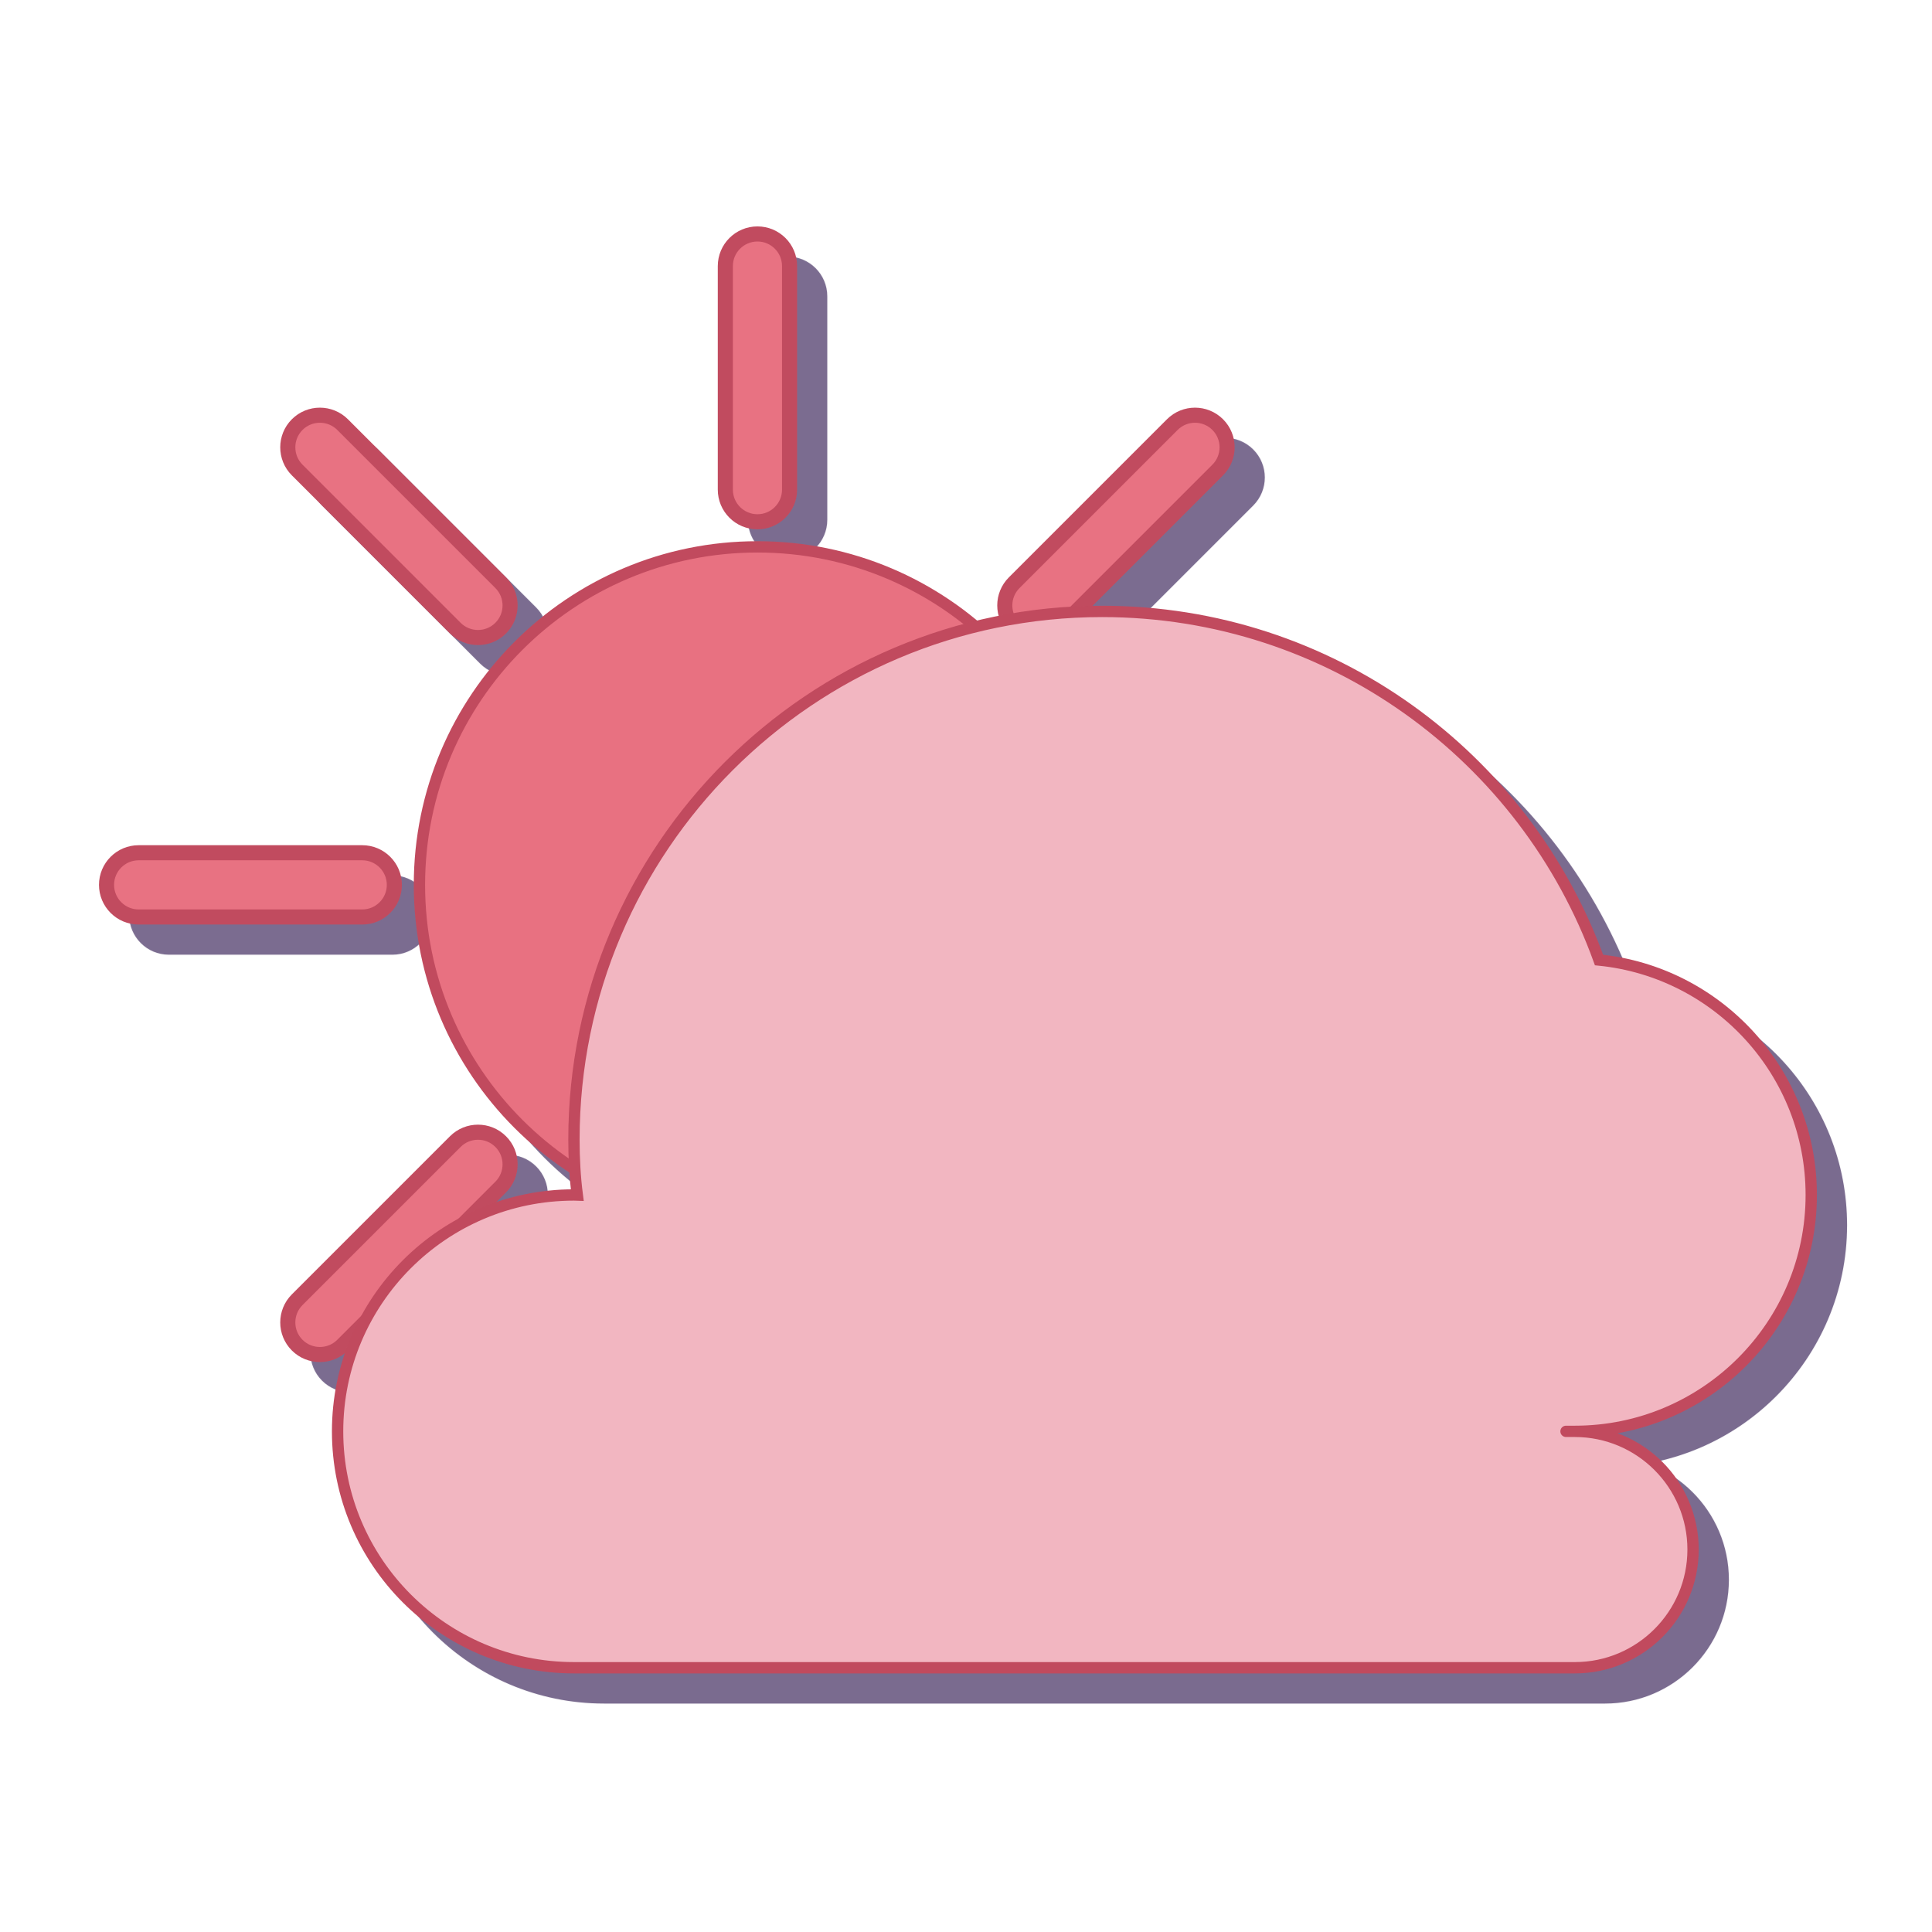
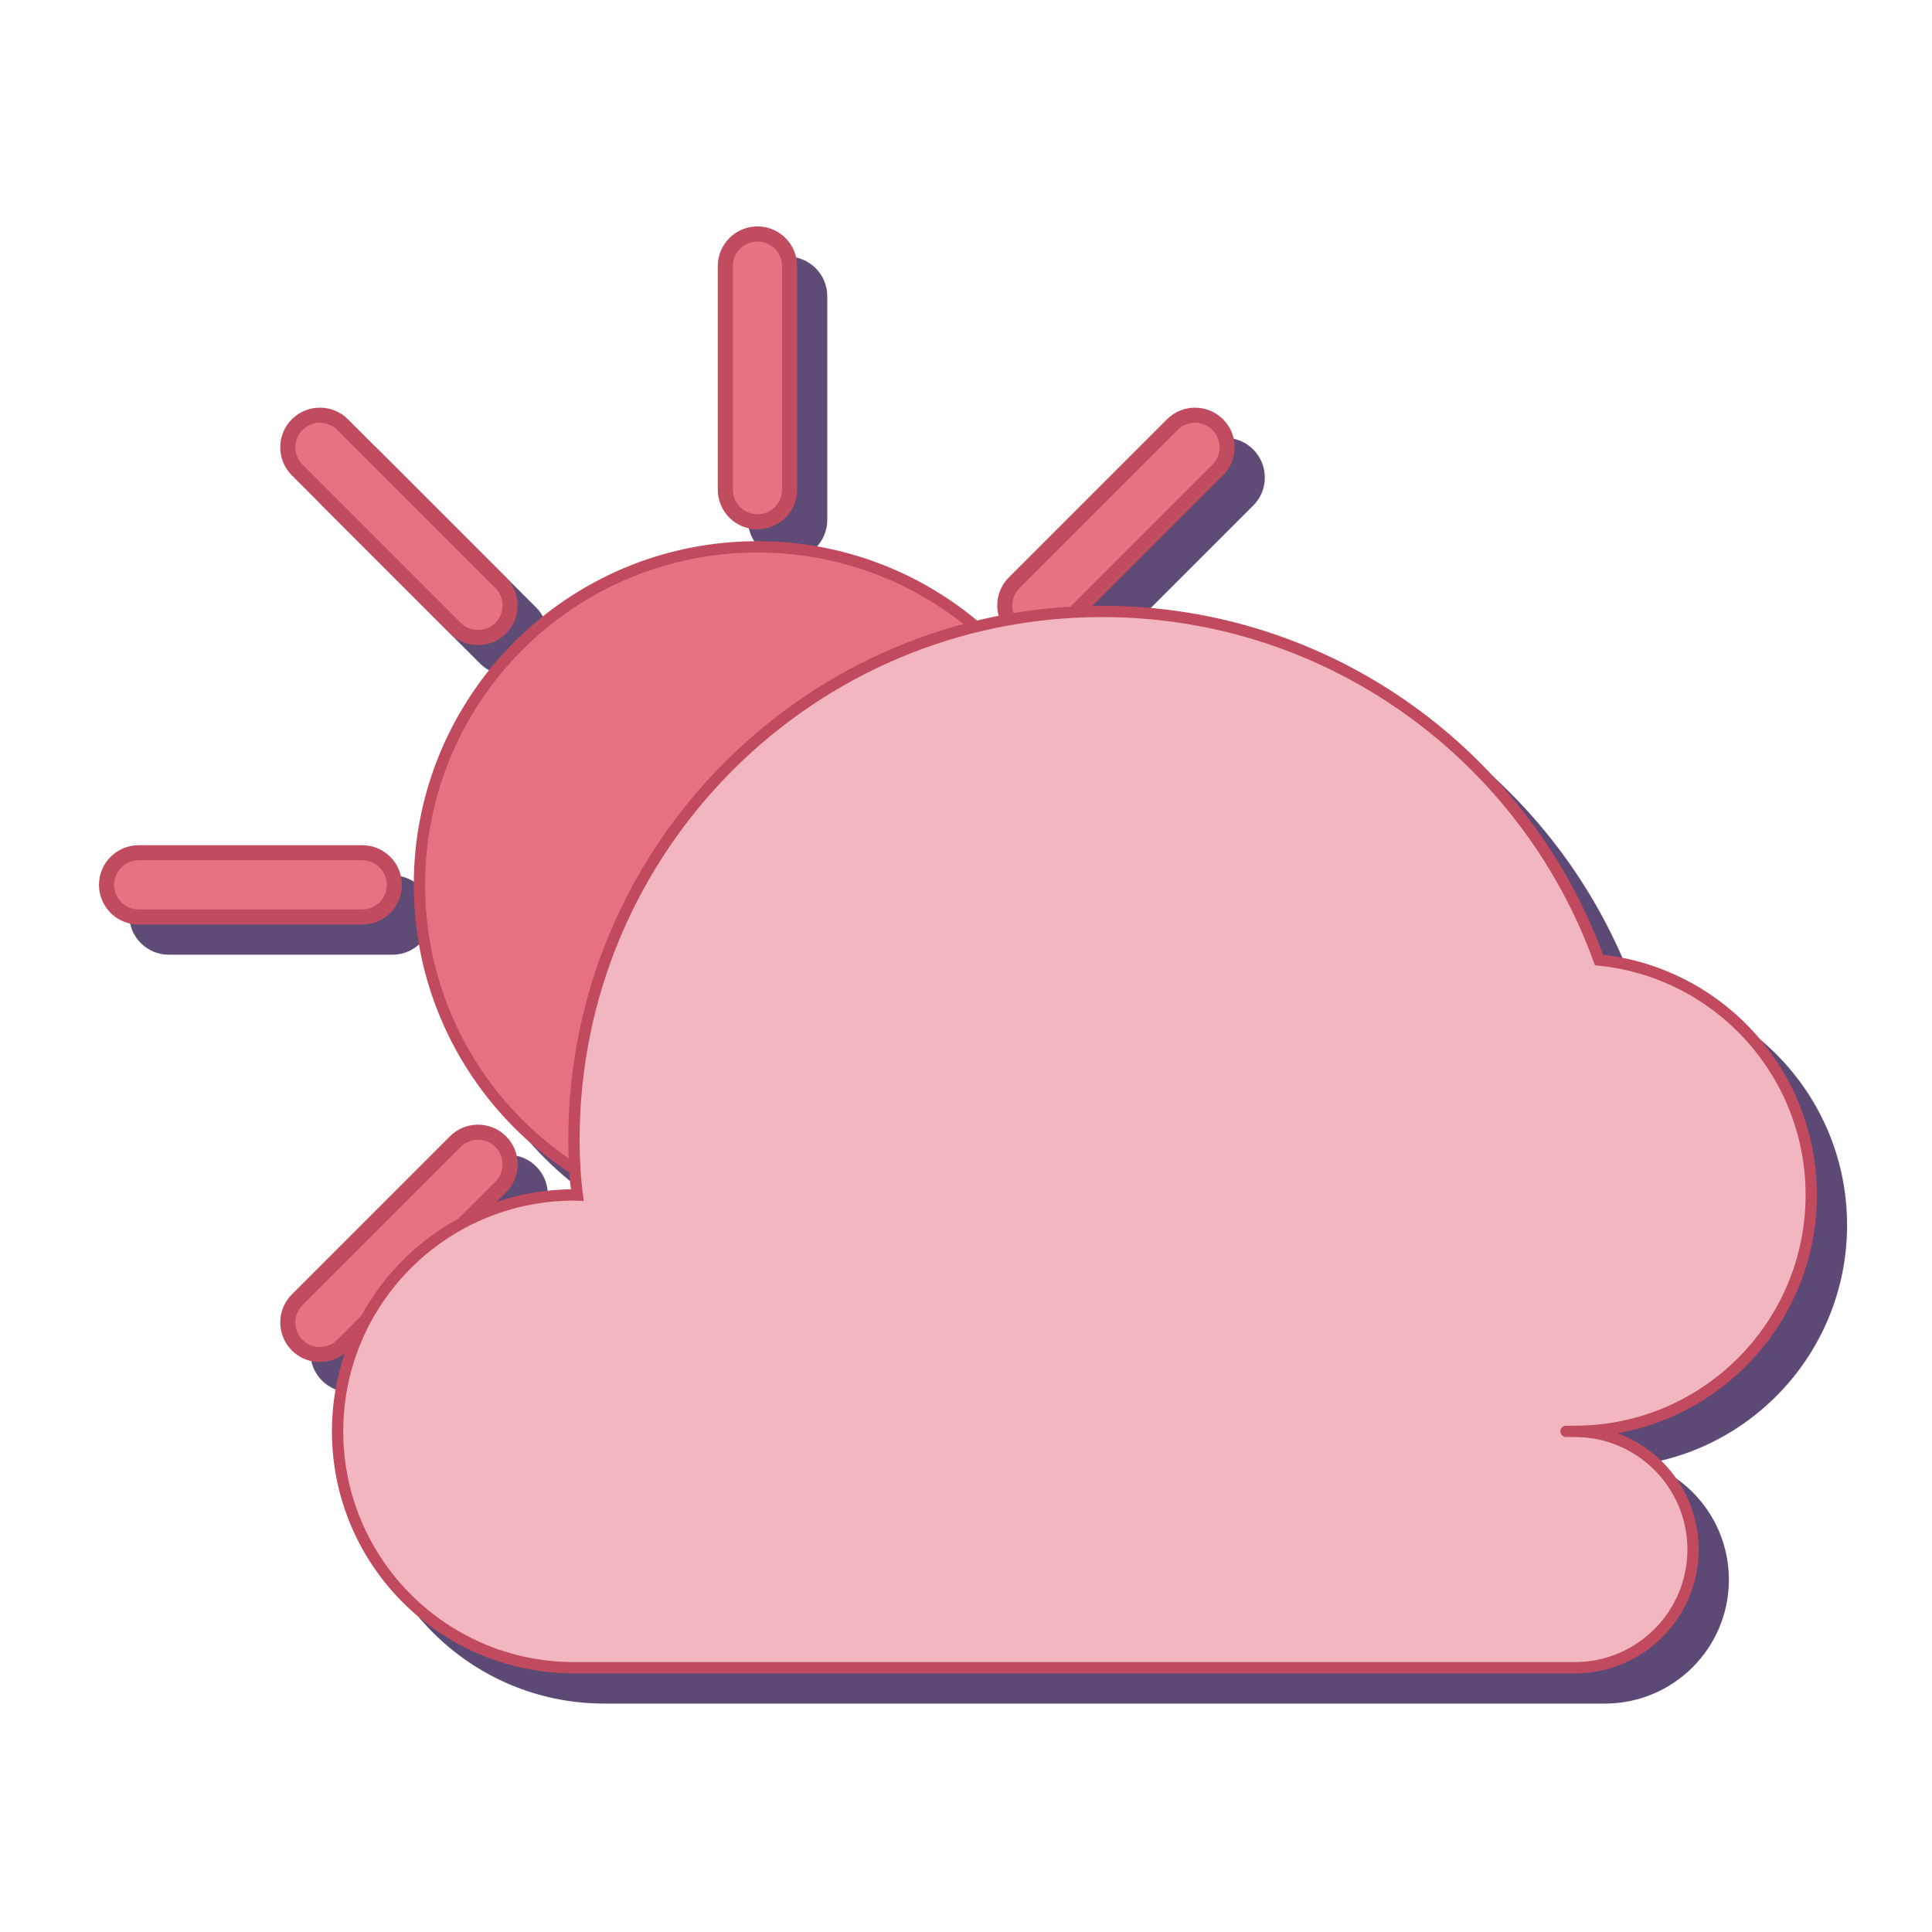
<svg xmlns="http://www.w3.org/2000/svg" style="isolation:isolate" viewBox="0 0 128 128" width="128pt" height="128pt">
  <defs>
-     <clipPath id="_clipPath_Z25VCRaav2vz6b7odOCBzHgsIE8kqCNl">
+     <clipPath id="_clipPath_tVFdlcET6FR2Tq3x75M3iE7IHsAMyfVf">
      <rect width="128" height="128" />
    </clipPath>
  </defs>
-   <g clip-path="url(#_clipPath_Z25VCRaav2vz6b7odOCBzHgsIE8kqCNl)">
-     <g style="opacity:0.99;" filter="url(#SpE2wwjCtQ8fhtDvb9eBCXzebAqqRMSG)">
+   <g clip-path="url(#_clipPath_tVFdlcET6FR2Tq3x75M3iE7IHsAMyfVf)">
+     <g style="opacity:0.99;" filter="url(#SxYHWX8DTfVMPNcYuD1BF63zDDoFoFLO)">
      <g>
        <path d="M 76.366 60.753 L 91.18 60.753 C 92.354 60.753 93.308 59.799 93.308 58.625 L 93.308 58.625 C 93.308 57.451 92.354 56.497 91.18 56.497 L 76.366 56.497 C 75.192 56.497 74.238 57.451 74.238 58.625 L 74.238 58.625 C 74.238 59.799 75.192 60.753 76.366 60.753 Z" style="stroke:none;fill:#F2B6C1;stroke-miterlimit:10;" />
        <path d="M 76.366 60.753 L 91.18 60.753 C 92.354 60.753 93.308 59.799 93.308 58.625 L 93.308 58.625 C 93.308 57.451 92.354 56.497 91.18 56.497 L 76.366 56.497 C 75.192 56.497 74.238 57.451 74.238 58.625 L 74.238 58.625 C 74.238 59.799 75.192 60.753 76.366 60.753 Z" style="fill:none;stroke:#E86F7F;stroke-width:1;stroke-linecap:square;stroke-miterlimit:2;" />
        <path d="M 9.186 60.753 L 24 60.753 C 25.174 60.753 26.127 59.799 26.127 58.625 L 26.127 58.625 C 26.127 57.451 25.174 56.497 24 56.497 L 9.186 56.497 C 8.011 56.497 7.058 57.451 7.058 58.625 L 7.058 58.625 C 7.058 59.799 8.011 60.753 9.186 60.753 Z" style="stroke:none;fill:#E87181;stroke-linecap:square;stroke-miterlimit:2;" />
        <path d="M 9.186 60.753 L 24 60.753 C 25.174 60.753 26.127 59.799 26.127 58.625 L 26.127 58.625 C 26.127 57.451 25.174 56.497 24 56.497 L 9.186 56.497 C 8.011 56.497 7.058 57.451 7.058 58.625 L 7.058 58.625 C 7.058 59.799 8.011 60.753 9.186 60.753 Z" style="fill:none;stroke:#C14A5E;stroke-width:1;stroke-linecap:square;stroke-miterlimit:2;" />
        <path d="M 52.311 99.622 L 52.311 84.808 C 52.311 83.634 51.357 82.681 50.183 82.681 L 50.183 82.681 C 49.009 82.681 48.055 83.634 48.055 84.808 L 48.055 99.622 C 48.055 100.797 49.009 101.75 50.183 101.75 L 50.183 101.75 C 51.357 101.75 52.311 100.797 52.311 99.622 Z" style="stroke:none;fill:#F2B6C1;stroke-linecap:square;stroke-miterlimit:2;" />
        <path d="M 52.311 99.622 L 52.311 84.808 C 52.311 83.634 51.357 82.681 50.183 82.681 L 50.183 82.681 C 49.009 82.681 48.055 83.634 48.055 84.808 L 48.055 99.622 C 48.055 100.797 49.009 101.75 50.183 101.75 L 50.183 101.75 C 51.357 101.75 52.311 100.797 52.311 99.622 Z" style="fill:none;stroke:#E86F7F;stroke-width:1;stroke-linecap:square;stroke-miterlimit:2;" />
        <path d="M 52.311 32.442 L 52.311 17.628 C 52.311 16.453 51.357 15.5 50.183 15.5 L 50.183 15.5 C 49.009 15.5 48.055 16.453 48.055 17.628 L 48.055 32.442 C 48.055 33.616 49.009 34.569 50.183 34.569 L 50.183 34.569 C 51.357 34.569 52.311 33.616 52.311 32.442 Z" style="stroke:none;fill:#E87181;stroke-linecap:square;stroke-miterlimit:2;" />
        <path d="M 52.311 32.442 L 52.311 17.628 C 52.311 16.453 51.357 15.5 50.183 15.5 L 50.183 15.5 C 49.009 15.5 48.055 16.453 48.055 17.628 L 48.055 32.442 C 48.055 33.616 49.009 34.569 50.183 34.569 L 50.183 34.569 C 51.357 34.569 52.311 33.616 52.311 32.442 Z" style="fill:none;stroke:#C14A5E;stroke-width:1;stroke-linecap:square;stroke-miterlimit:2;" />
      </g>
      <g>
        <path d="M 70.202 41.615 L 80.677 31.14 C 81.507 30.31 81.507 28.961 80.677 28.131 L 80.677 28.131 C 79.846 27.301 78.498 27.301 77.668 28.131 L 67.193 38.606 C 66.362 39.436 66.362 40.785 67.193 41.615 L 67.193 41.615 C 68.023 42.446 69.371 42.446 70.202 41.615 Z" style="stroke:none;fill:#E87181;stroke-linecap:square;stroke-miterlimit:2;" />
        <path d="M 70.202 41.615 L 80.677 31.14 C 81.507 30.31 81.507 28.961 80.677 28.131 L 80.677 28.131 C 79.846 27.301 78.498 27.301 77.668 28.131 L 67.193 38.606 C 66.362 39.436 66.362 40.785 67.193 41.615 L 67.193 41.615 C 68.023 42.446 69.371 42.446 70.202 41.615 Z" style="fill:none;stroke:#C14A5E;stroke-width:1;stroke-linecap:square;stroke-miterlimit:2;" />
        <path d="M 22.698 89.119 L 33.173 78.644 C 34.003 77.814 34.003 76.465 33.173 75.635 L 33.173 75.635 C 32.343 74.804 30.994 74.804 30.164 75.635 L 19.689 86.11 C 18.859 86.94 18.859 88.289 19.689 89.119 L 19.689 89.119 C 20.519 89.949 21.868 89.949 22.698 89.119 Z" style="stroke:none;fill:#E87181;stroke-linecap:square;stroke-miterlimit:2;" />
        <path d="M 22.698 89.119 L 33.173 78.644 C 34.003 77.814 34.003 76.465 33.173 75.635 L 33.173 75.635 C 32.343 74.804 30.994 74.804 30.164 75.635 L 19.689 86.11 C 18.859 86.94 18.859 88.289 19.689 89.119 L 19.689 89.119 C 20.519 89.949 21.868 89.949 22.698 89.119 Z" style="fill:none;stroke:#C14A5E;stroke-width:1;stroke-linecap:square;stroke-miterlimit:2;" />
        <path d="M 80.677 86.11 L 70.202 75.635 C 69.371 74.804 68.023 74.804 67.193 75.635 L 67.193 75.635 C 66.362 76.465 66.362 77.814 67.193 78.644 L 77.668 89.119 C 78.498 89.949 79.846 89.949 80.677 89.119 L 80.677 89.119 C 81.507 88.289 81.507 86.94 80.677 86.11 Z" style="stroke:none;fill:#F2B6C1;stroke-linecap:square;stroke-miterlimit:2;" />
        <path d="M 80.677 86.11 L 70.202 75.635 C 69.371 74.804 68.023 74.804 67.193 75.635 L 67.193 75.635 C 66.362 76.465 66.362 77.814 67.193 78.644 L 77.668 89.119 C 78.498 89.949 79.846 89.949 80.677 89.119 L 80.677 89.119 C 81.507 88.289 81.507 86.94 80.677 86.11 Z" style="fill:none;stroke:#E86F7F;stroke-width:1;stroke-linecap:square;stroke-miterlimit:2;" />
        <path d="M 33.173 38.606 L 22.698 28.131 C 21.868 27.301 20.519 27.301 19.689 28.131 L 19.689 28.131 C 18.859 28.961 18.859 30.31 19.689 31.14 L 30.164 41.615 C 30.994 42.446 32.343 42.446 33.173 41.615 L 33.173 41.615 C 34.003 40.785 34.003 39.436 33.173 38.606 Z" style="stroke:none;fill:#E87181;stroke-linecap:square;stroke-miterlimit:2;" />
        <path d="M 33.173 38.606 L 22.698 28.131 C 21.868 27.301 20.519 27.301 19.689 28.131 L 19.689 28.131 C 18.859 28.961 18.859 30.31 19.689 31.14 L 30.164 41.615 C 30.994 42.446 32.343 42.446 33.173 41.615 L 33.173 41.615 C 34.003 40.785 34.003 39.436 33.173 38.606 Z" style="fill:none;stroke:#C14A5E;stroke-width:1;stroke-linecap:square;stroke-miterlimit:2;" />
      </g>
      <circle vector-effect="non-scaling-stroke" cx="50.183" cy="58.625" r="22.394" fill="rgb(232,112,128)" stroke-width="1" stroke="rgb(193,73,93)" stroke-linejoin="miter" stroke-linecap="square" stroke-miterlimit="3" />
    </g>
    <defs>
-       <filter id="SpE2wwjCtQ8fhtDvb9eBCXzebAqqRMSG" x="-200%" y="-200%" width="400%" height="400%" filterUnits="objectBoundingBox" color-interpolation-filters="sRGB">
+       <filter id="SxYHWX8DTfVMPNcYuD1BF63zDDoFoFLO" x="-200%" y="-200%" width="400%" height="400%" filterUnits="objectBoundingBox" color-interpolation-filters="sRGB">
        <feGaussianBlur in="SourceGraphic" stdDeviation="0" />
        <feOffset dx="2" dy="2" result="pf_100_offsetBlur" />
-         <feFlood flood-color="#341C53" flood-opacity="0.65" />
+         <feFlood flood-color="#341C53" flood-opacity="0.8" />
        <feComposite in2="pf_100_offsetBlur" operator="in" result="pf_100_dropShadow" />
        <feBlend in="SourceGraphic" in2="pf_100_dropShadow" mode="normal" />
      </filter>
    </defs>
    <defs>
-       <filter id="9f8GrtlQIBuNmMAtJSxJeCmDrD3gXJnU" x="-200%" y="-200%" width="400%" height="400%" filterUnits="objectBoundingBox" color-interpolation-filters="sRGB">
+       <filter id="k5wwg7lIHiahTQXC4ltYI4Wpvu9GYXyO" x="-200%" y="-200%" width="400%" height="400%" filterUnits="objectBoundingBox" color-interpolation-filters="sRGB">
        <feGaussianBlur in="SourceGraphic" stdDeviation="0" />
        <feOffset dx="2" dy="2" result="pf_100_offsetBlur" />
-         <feFlood flood-color="#341C53" flood-opacity="0.65" />
+         <feFlood flood-color="#341C53" flood-opacity="0.8" />
        <feComposite in2="pf_100_offsetBlur" operator="in" result="pf_100_dropShadow" />
        <feBlend in="SourceGraphic" in2="pf_100_dropShadow" mode="normal" />
      </filter>
    </defs>
-     <g filter="url(#9f8GrtlQIBuNmMAtJSxJeCmDrD3gXJnU)">
+     <g filter="url(#k5wwg7lIHiahTQXC4ltYI4Wpvu9GYXyO)">
      <path d=" M 38.026 110.492 C 29.383 110.492 22.366 103.474 22.366 94.831 C 22.366 86.188 29.383 79.17 38.026 79.17 C 38.1 79.17 38.174 79.171 38.247 79.174 C 38.091 77.972 38.026 76.744 38.026 75.5 C 38.026 56.188 53.706 40.508 73.018 40.508 C 88.156 40.508 101.062 50.142 105.94 63.604 C 113.835 64.396 120 71.069 120 79.17 C 120 87.814 112.983 94.831 104.339 94.831 L 104.339 94.831 L 104.339 94.831 C 103.63 94.831 103.485 94.831 104.339 94.831 L 104.339 94.831 C 108.661 94.831 112.17 98.34 112.17 102.661 C 112.17 106.983 108.661 110.492 104.339 110.492 L 104.339 110.492 Q 38.475 110.492 38.026 110.492 Z " fill="rgb(242,182,193)" vector-effect="non-scaling-stroke" stroke-width="1" stroke="rgb(193,74,94)" stroke-linejoin="miter" stroke-linecap="square" stroke-miterlimit="3" />
    </g>
  </g>
</svg>
